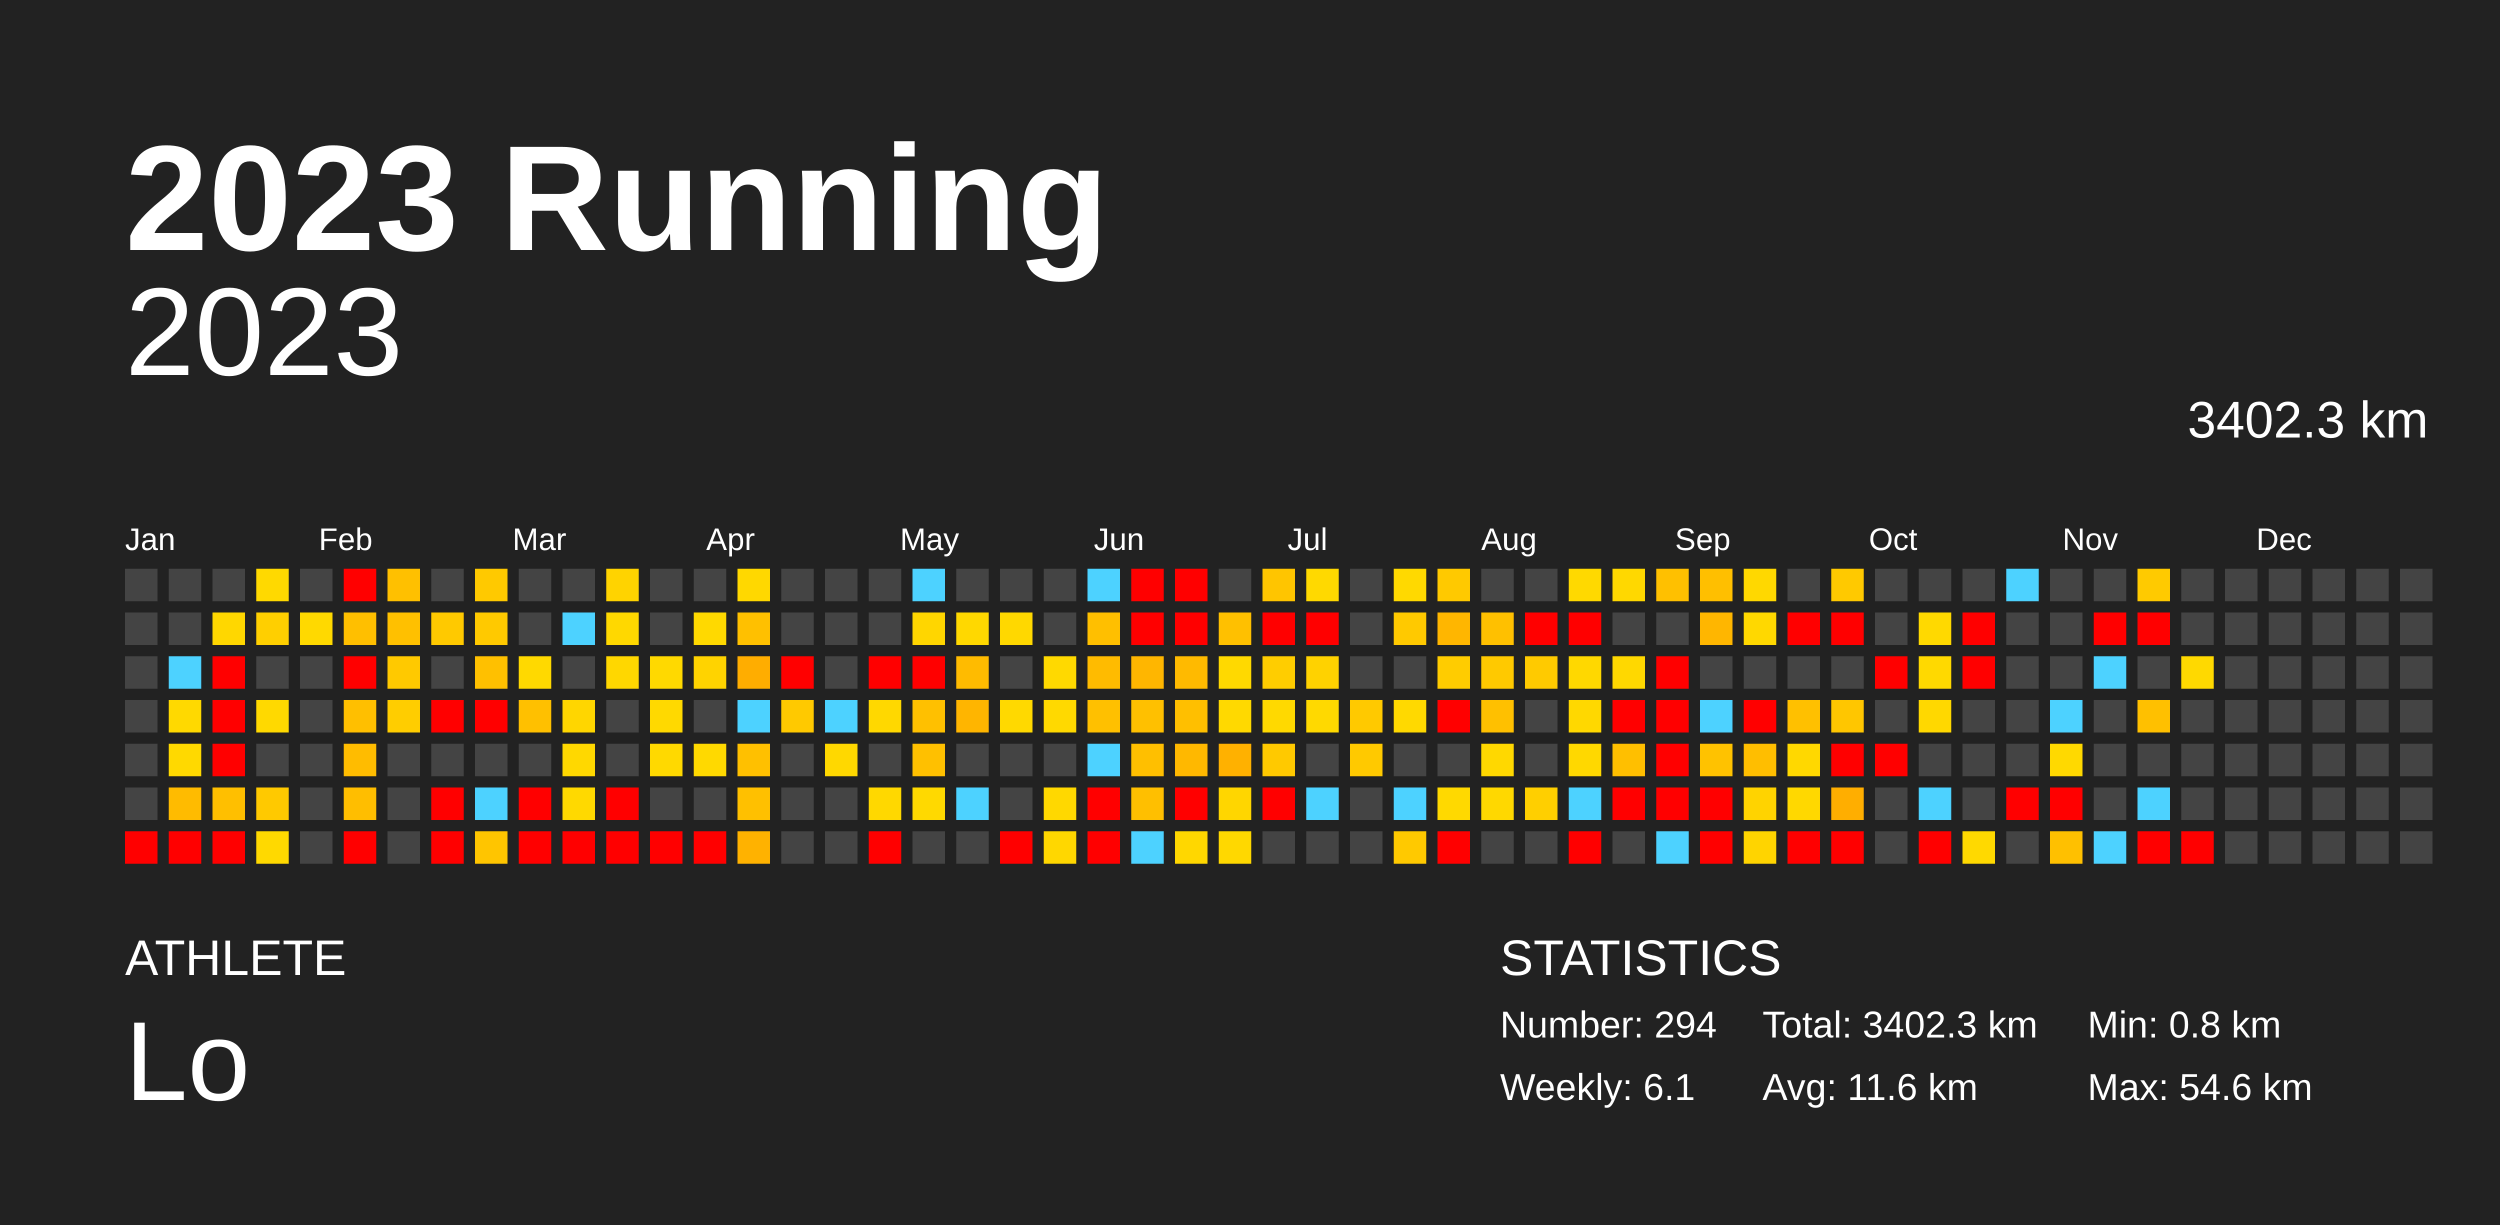
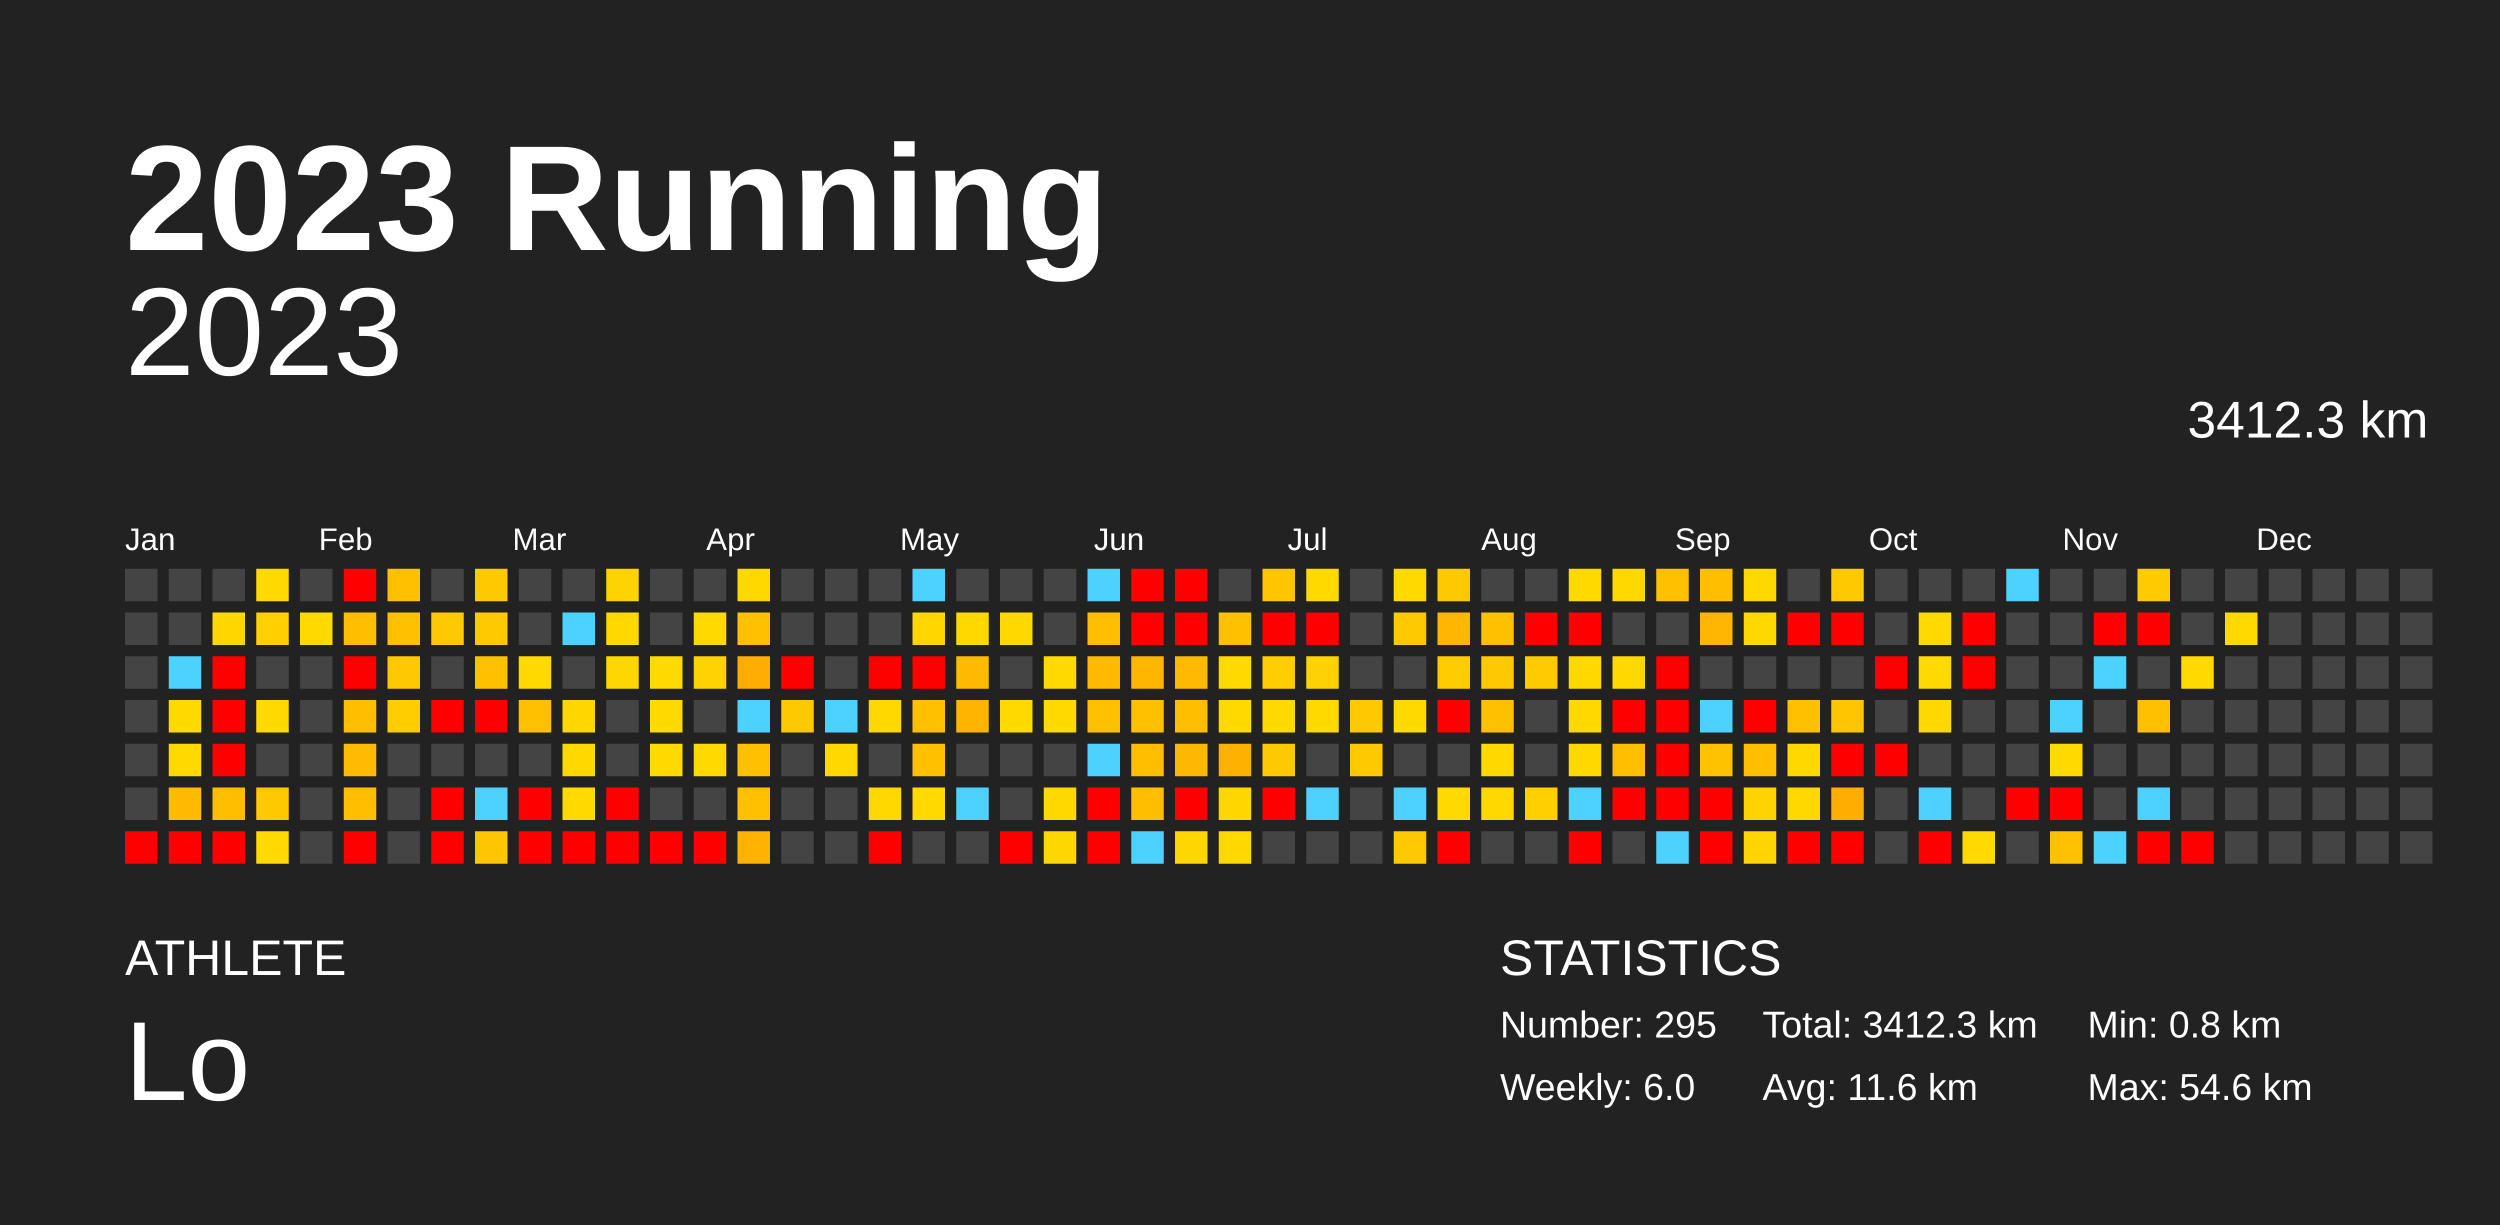
<svg xmlns="http://www.w3.org/2000/svg" baseProfile="full" height="98mm" version="1.1" viewBox="0,0,200,98" width="200mm">
  <defs />
  <rect fill="#222222" height="98" width="200" x="0" y="0" />
  <text fill="#FFFFFF" style="font-size:12px; font-family:Arial; font-weight:bold;" x="10" y="20">2023 Running</text>
  <text fill="#FFFFFF" style="font-size:4px; font-family:Arial" x="10" y="78">ATHLETE</text>
  <text fill="#FFFFFF" style="font-size:9px; font-family:Arial" x="10" y="88">Lo</text>
  <text fill="#FFFFFF" style="font-size:4px; font-family:Arial" x="120" y="78">STATISTICS</text>
-   <text fill="#FFFFFF" style="font-size:3px; font-family:Arial" x="120" y="83">Number: 294</text>
-   <text fill="#FFFFFF" style="font-size:3px; font-family:Arial" x="120" y="88">Weekly: 6.1</text>
-   <text fill="#FFFFFF" style="font-size:3px; font-family:Arial" x="141" y="83">Total: 3402.3 km</text>
+   <text fill="#FFFFFF" style="font-size:3px; font-family:Arial" x="120" y="83">Number: 295</text>
+   <text fill="#FFFFFF" style="font-size:3px; font-family:Arial" x="120" y="88">Weekly: 6.0</text>
+   <text fill="#FFFFFF" style="font-size:3px; font-family:Arial" x="141" y="83">Total: 3412.3 km</text>
  <text fill="#FFFFFF" style="font-size:3px; font-family:Arial" x="141" y="88">Avg: 11.6 km</text>
  <text fill="#FFFFFF" style="font-size:3px; font-family:Arial" x="167" y="83">Min: 0.8 km</text>
  <text fill="#FFFFFF" style="font-size:3px; font-family:Arial" x="167" y="88">Max: 54.6 km</text>
  <text alignment-baseline="hanging" fill="#FFFFFF" style="font-size:10.0px; font-family:Arial;" x="10" y="30">2023</text>
-   <text alignment-baseline="hanging" fill="#FFFFFF" style="font-size:4.125px; font-family:Arial;" x="175" y="35">3402.3 km</text>
+   <text alignment-baseline="hanging" fill="#FFFFFF" style="font-size:4.125px; font-family:Arial;" x="175" y="35">3412.3 km</text>
  <text fill="#FFFFFF" style="font-size:2.5px; font-family:Arial" x="10.0" y="44">Jan</text>
  <text fill="#FFFFFF" style="font-size:2.5px; font-family:Arial" x="25.5" y="44">Feb</text>
  <text fill="#FFFFFF" style="font-size:2.5px; font-family:Arial" x="41.0" y="44">Mar</text>
  <text fill="#FFFFFF" style="font-size:2.5px; font-family:Arial" x="56.5" y="44">Apr</text>
  <text fill="#FFFFFF" style="font-size:2.5px; font-family:Arial" x="72.0" y="44">May</text>
  <text fill="#FFFFFF" style="font-size:2.5px; font-family:Arial" x="87.5" y="44">Jun</text>
  <text fill="#FFFFFF" style="font-size:2.5px; font-family:Arial" x="103.0" y="44">Jul</text>
  <text fill="#FFFFFF" style="font-size:2.5px; font-family:Arial" x="118.5" y="44">Aug</text>
  <text fill="#FFFFFF" style="font-size:2.5px; font-family:Arial" x="134.0" y="44">Sep</text>
  <text fill="#FFFFFF" style="font-size:2.5px; font-family:Arial" x="149.5" y="44">Oct</text>
  <text fill="#FFFFFF" style="font-size:2.5px; font-family:Arial" x="165.0" y="44">Nov</text>
  <text fill="#FFFFFF" style="font-size:2.5px; font-family:Arial" x="180.5" y="44">Dec</text>
  <rect fill="#444444" height="2.6" width="2.6" x="10.0" y="45.5" />
  <rect fill="#444444" height="2.6" width="2.6" x="10.0" y="49.0" />
  <rect fill="#444444" height="2.6" width="2.6" x="10.0" y="52.5" />
  <rect fill="#444444" height="2.6" width="2.6" x="10.0" y="56.0" />
  <rect fill="#444444" height="2.6" width="2.6" x="10.0" y="59.5" />
  <rect fill="#444444" height="2.6" width="2.6" x="10.0" y="63.0" />
  <rect fill="red" height="2.6" width="2.6" x="10.0" y="66.5" />
  <rect fill="#444444" height="2.6" width="2.6" x="13.5" y="45.5" />
  <rect fill="#444444" height="2.6" width="2.6" x="13.5" y="49.0" />
  <rect fill="#4dd2ff" height="2.6" width="2.6" x="13.5" y="52.5" />
  <rect fill="#ffd900" height="2.6" width="2.6" x="13.5" y="56.0" />
  <rect fill="#ffd900" height="2.6" width="2.6" x="13.5" y="59.5" />
  <rect fill="#ffbb00" height="2.6" width="2.6" x="13.5" y="63.0" />
  <rect fill="red" height="2.6" width="2.6" x="13.5" y="66.5" />
  <rect fill="#444444" height="2.6" width="2.6" x="17.0" y="45.5" />
  <rect fill="#ffd700" height="2.6" width="2.6" x="17.0" y="49.0" />
  <rect fill="red" height="2.6" width="2.6" x="17.0" y="52.5" />
  <rect fill="red" height="2.6" width="2.6" x="17.0" y="56.0" />
  <rect fill="red" height="2.6" width="2.6" x="17.0" y="59.5" />
  <rect fill="#ffbf00" height="2.6" width="2.6" x="17.0" y="63.0" />
  <rect fill="red" height="2.6" width="2.6" x="17.0" y="66.5" />
  <rect fill="#ffd900" height="2.6" width="2.6" x="20.5" y="45.5" />
  <rect fill="#ffcf00" height="2.6" width="2.6" x="20.5" y="49.0" />
  <rect fill="#444444" height="2.6" width="2.6" x="20.5" y="52.5" />
  <rect fill="#ffd900" height="2.6" width="2.6" x="20.5" y="56.0" />
  <rect fill="#444444" height="2.6" width="2.6" x="20.5" y="59.5" />
  <rect fill="#ffc900" height="2.6" width="2.6" x="20.5" y="63.0" />
  <rect fill="#ffd900" height="2.6" width="2.6" x="20.5" y="66.5" />
  <rect fill="#444444" height="2.6" width="2.6" x="24.0" y="45.5" />
  <rect fill="#ffd900" height="2.6" width="2.6" x="24.0" y="49.0" />
  <rect fill="#444444" height="2.6" width="2.6" x="24.0" y="52.5" />
  <rect fill="#444444" height="2.6" width="2.6" x="24.0" y="56.0" />
  <rect fill="#444444" height="2.6" width="2.6" x="24.0" y="59.5" />
  <rect fill="#444444" height="2.6" width="2.6" x="24.0" y="63.0" />
  <rect fill="#444444" height="2.6" width="2.6" x="24.0" y="66.5" />
  <rect fill="red" height="2.6" width="2.6" x="27.5" y="45.5" />
  <rect fill="#ffbf00" height="2.6" width="2.6" x="27.5" y="49.0" />
  <rect fill="red" height="2.6" width="2.6" x="27.5" y="52.5" />
  <rect fill="#ffbf00" height="2.6" width="2.6" x="27.5" y="56.0" />
  <rect fill="#ffbc00" height="2.6" width="2.6" x="27.5" y="59.5" />
  <rect fill="#ffbe00" height="2.6" width="2.6" x="27.5" y="63.0" />
  <rect fill="red" height="2.6" width="2.6" x="27.5" y="66.5" />
  <rect fill="#ffc000" height="2.6" width="2.6" x="31.0" y="45.5" />
  <rect fill="#ffc000" height="2.6" width="2.6" x="31.0" y="49.0" />
  <rect fill="#ffc900" height="2.6" width="2.6" x="31.0" y="52.5" />
  <rect fill="#ffcd00" height="2.6" width="2.6" x="31.0" y="56.0" />
  <rect fill="#444444" height="2.6" width="2.6" x="31.0" y="59.5" />
  <rect fill="#444444" height="2.6" width="2.6" x="31.0" y="63.0" />
  <rect fill="#444444" height="2.6" width="2.6" x="31.0" y="66.5" />
  <rect fill="#444444" height="2.6" width="2.6" x="34.5" y="45.5" />
  <rect fill="#ffc900" height="2.6" width="2.6" x="34.5" y="49.0" />
  <rect fill="#444444" height="2.6" width="2.6" x="34.5" y="52.5" />
  <rect fill="red" height="2.6" width="2.6" x="34.5" y="56.0" />
  <rect fill="#444444" height="2.6" width="2.6" x="34.5" y="59.5" />
  <rect fill="red" height="2.6" width="2.6" x="34.5" y="63.0" />
  <rect fill="red" height="2.6" width="2.6" x="34.5" y="66.5" />
  <rect fill="#ffc900" height="2.6" width="2.6" x="38.0" y="45.5" />
  <rect fill="#ffc900" height="2.6" width="2.6" x="38.0" y="49.0" />
  <rect fill="#ffc000" height="2.6" width="2.6" x="38.0" y="52.5" />
  <rect fill="red" height="2.6" width="2.6" x="38.0" y="56.0" />
  <rect fill="#444444" height="2.6" width="2.6" x="38.0" y="59.5" />
  <rect fill="#4dd2ff" height="2.6" width="2.6" x="38.0" y="63.0" />
  <rect fill="#ffc500" height="2.6" width="2.6" x="38.0" y="66.5" />
  <rect fill="#444444" height="2.6" width="2.6" x="41.5" y="45.5" />
  <rect fill="#444444" height="2.6" width="2.6" x="41.5" y="49.0" />
  <rect fill="#ffd900" height="2.6" width="2.6" x="41.5" y="52.5" />
  <rect fill="#ffc000" height="2.6" width="2.6" x="41.5" y="56.0" />
  <rect fill="#444444" height="2.6" width="2.6" x="41.5" y="59.5" />
  <rect fill="red" height="2.6" width="2.6" x="41.5" y="63.0" />
  <rect fill="red" height="2.6" width="2.6" x="41.5" y="66.5" />
  <rect fill="#444444" height="2.6" width="2.6" x="45.0" y="45.5" />
  <rect fill="#4dd2ff" height="2.6" width="2.6" x="45.0" y="49.0" />
  <rect fill="#444444" height="2.6" width="2.6" x="45.0" y="52.5" />
  <rect fill="#ffd600" height="2.6" width="2.6" x="45.0" y="56.0" />
  <rect fill="#ffd800" height="2.6" width="2.6" x="45.0" y="59.5" />
  <rect fill="#ffd900" height="2.6" width="2.6" x="45.0" y="63.0" />
  <rect fill="red" height="2.6" width="2.6" x="45.0" y="66.5" />
  <rect fill="#ffd300" height="2.6" width="2.6" x="48.5" y="45.5" />
  <rect fill="#ffd800" height="2.6" width="2.6" x="48.5" y="49.0" />
  <rect fill="#ffd700" height="2.6" width="2.6" x="48.5" y="52.5" />
  <rect fill="#444444" height="2.6" width="2.6" x="48.5" y="56.0" />
  <rect fill="#444444" height="2.6" width="2.6" x="48.5" y="59.5" />
  <rect fill="red" height="2.6" width="2.6" x="48.5" y="63.0" />
  <rect fill="red" height="2.6" width="2.6" x="48.5" y="66.5" />
  <rect fill="#444444" height="2.6" width="2.6" x="52.0" y="45.5" />
  <rect fill="#444444" height="2.6" width="2.6" x="52.0" y="49.0" />
  <rect fill="#ffd900" height="2.6" width="2.6" x="52.0" y="52.5" />
  <rect fill="#ffd900" height="2.6" width="2.6" x="52.0" y="56.0" />
  <rect fill="#ffd900" height="2.6" width="2.6" x="52.0" y="59.5" />
  <rect fill="#444444" height="2.6" width="2.6" x="52.0" y="63.0" />
  <rect fill="red" height="2.6" width="2.6" x="52.0" y="66.5" />
  <rect fill="#444444" height="2.6" width="2.6" x="55.5" y="45.5" />
  <rect fill="#ffd900" height="2.6" width="2.6" x="55.5" y="49.0" />
  <rect fill="#ffd300" height="2.6" width="2.6" x="55.5" y="52.5" />
  <rect fill="#444444" height="2.6" width="2.6" x="55.5" y="56.0" />
  <rect fill="#ffd900" height="2.6" width="2.6" x="55.5" y="59.5" />
  <rect fill="#444444" height="2.6" width="2.6" x="55.5" y="63.0" />
  <rect fill="red" height="2.6" width="2.6" x="55.5" y="66.5" />
  <rect fill="#ffd800" height="2.6" width="2.6" x="59.0" y="45.5" />
  <rect fill="#ffc000" height="2.6" width="2.6" x="59.0" y="49.0" />
  <rect fill="#ffad00" height="2.6" width="2.6" x="59.0" y="52.5" />
  <rect fill="#4dd2ff" height="2.6" width="2.6" x="59.0" y="56.0" />
  <rect fill="#ffc000" height="2.6" width="2.6" x="59.0" y="59.5" />
  <rect fill="#ffc000" height="2.6" width="2.6" x="59.0" y="63.0" />
  <rect fill="#ffb200" height="2.6" width="2.6" x="59.0" y="66.5" />
  <rect fill="#444444" height="2.6" width="2.6" x="62.5" y="45.5" />
  <rect fill="#444444" height="2.6" width="2.6" x="62.5" y="49.0" />
  <rect fill="red" height="2.6" width="2.6" x="62.5" y="52.5" />
  <rect fill="#ffc900" height="2.6" width="2.6" x="62.5" y="56.0" />
  <rect fill="#444444" height="2.6" width="2.6" x="62.5" y="59.5" />
  <rect fill="#444444" height="2.6" width="2.6" x="62.5" y="63.0" />
  <rect fill="#444444" height="2.6" width="2.6" x="62.5" y="66.5" />
  <rect fill="#444444" height="2.6" width="2.6" x="66.0" y="45.5" />
  <rect fill="#444444" height="2.6" width="2.6" x="66.0" y="49.0" />
  <rect fill="#444444" height="2.6" width="2.6" x="66.0" y="52.5" />
  <rect fill="#4dd2ff" height="2.6" width="2.6" x="66.0" y="56.0" />
  <rect fill="#ffd800" height="2.6" width="2.6" x="66.0" y="59.5" />
  <rect fill="#444444" height="2.6" width="2.6" x="66.0" y="63.0" />
  <rect fill="#444444" height="2.6" width="2.6" x="66.0" y="66.5" />
  <rect fill="#444444" height="2.6" width="2.6" x="69.5" y="45.5" />
  <rect fill="#444444" height="2.6" width="2.6" x="69.5" y="49.0" />
  <rect fill="red" height="2.6" width="2.6" x="69.5" y="52.5" />
  <rect fill="#ffd800" height="2.6" width="2.6" x="69.5" y="56.0" />
  <rect fill="#444444" height="2.6" width="2.6" x="69.5" y="59.5" />
  <rect fill="#ffd800" height="2.6" width="2.6" x="69.5" y="63.0" />
  <rect fill="red" height="2.6" width="2.6" x="69.5" y="66.5" />
  <rect fill="#4dd2ff" height="2.6" width="2.6" x="73.0" y="45.5" />
  <rect fill="#ffd600" height="2.6" width="2.6" x="73.0" y="49.0" />
  <rect fill="red" height="2.6" width="2.6" x="73.0" y="52.5" />
  <rect fill="#ffc000" height="2.6" width="2.6" x="73.0" y="56.0" />
  <rect fill="#ffc000" height="2.6" width="2.6" x="73.0" y="59.5" />
  <rect fill="#ffd900" height="2.6" width="2.6" x="73.0" y="63.0" />
  <rect fill="#444444" height="2.6" width="2.6" x="73.0" y="66.5" />
  <rect fill="#444444" height="2.6" width="2.6" x="76.5" y="45.5" />
  <rect fill="#ffd800" height="2.6" width="2.6" x="76.5" y="49.0" />
  <rect fill="#ffbb00" height="2.6" width="2.6" x="76.5" y="52.5" />
  <rect fill="#ffb500" height="2.6" width="2.6" x="76.5" y="56.0" />
  <rect fill="#444444" height="2.6" width="2.6" x="76.5" y="59.5" />
  <rect fill="#4dd2ff" height="2.6" width="2.6" x="76.5" y="63.0" />
  <rect fill="#444444" height="2.6" width="2.6" x="76.5" y="66.5" />
  <rect fill="#444444" height="2.6" width="2.6" x="80.0" y="45.5" />
  <rect fill="#ffd800" height="2.6" width="2.6" x="80.0" y="49.0" />
  <rect fill="#444444" height="2.6" width="2.6" x="80.0" y="52.5" />
  <rect fill="#ffd900" height="2.6" width="2.6" x="80.0" y="56.0" />
  <rect fill="#444444" height="2.6" width="2.6" x="80.0" y="59.5" />
  <rect fill="#444444" height="2.6" width="2.6" x="80.0" y="63.0" />
  <rect fill="red" height="2.6" width="2.6" x="80.0" y="66.5" />
  <rect fill="#444444" height="2.6" width="2.6" x="83.5" y="45.5" />
  <rect fill="#444444" height="2.6" width="2.6" x="83.5" y="49.0" />
  <rect fill="#ffd900" height="2.6" width="2.6" x="83.5" y="52.5" />
  <rect fill="#ffd900" height="2.6" width="2.6" x="83.5" y="56.0" />
  <rect fill="#444444" height="2.6" width="2.6" x="83.5" y="59.5" />
  <rect fill="#ffd800" height="2.6" width="2.6" x="83.5" y="63.0" />
  <rect fill="#ffd700" height="2.6" width="2.6" x="83.5" y="66.5" />
  <rect fill="#4dd2ff" height="2.6" width="2.6" x="87.0" y="45.5" />
  <rect fill="#ffbf00" height="2.6" width="2.6" x="87.0" y="49.0" />
  <rect fill="#ffbb00" height="2.6" width="2.6" x="87.0" y="52.5" />
  <rect fill="#ffc000" height="2.6" width="2.6" x="87.0" y="56.0" />
  <rect fill="#4dd2ff" height="2.6" width="2.6" x="87.0" y="59.5" />
  <rect fill="red" height="2.6" width="2.6" x="87.0" y="63.0" />
  <rect fill="red" height="2.6" width="2.6" x="87.0" y="66.5" />
  <rect fill="red" height="2.6" width="2.6" x="90.5" y="45.5" />
  <rect fill="red" height="2.6" width="2.6" x="90.5" y="49.0" />
  <rect fill="#ffb600" height="2.6" width="2.6" x="90.5" y="52.5" />
  <rect fill="#ffc000" height="2.6" width="2.6" x="90.5" y="56.0" />
  <rect fill="#ffbf00" height="2.6" width="2.6" x="90.5" y="59.5" />
  <rect fill="#ffbf00" height="2.6" width="2.6" x="90.5" y="63.0" />
  <rect fill="#4dd2ff" height="2.6" width="2.6" x="90.5" y="66.5" />
  <rect fill="red" height="2.6" width="2.6" x="94.0" y="45.5" />
  <rect fill="red" height="2.6" width="2.6" x="94.0" y="49.0" />
  <rect fill="#ffba00" height="2.6" width="2.6" x="94.0" y="52.5" />
  <rect fill="#ffbf00" height="2.6" width="2.6" x="94.0" y="56.0" />
  <rect fill="#ffb800" height="2.6" width="2.6" x="94.0" y="59.5" />
  <rect fill="red" height="2.6" width="2.6" x="94.0" y="63.0" />
  <rect fill="#ffd700" height="2.6" width="2.6" x="94.0" y="66.5" />
  <rect fill="#444444" height="2.6" width="2.6" x="97.5" y="45.5" />
  <rect fill="#ffc000" height="2.6" width="2.6" x="97.5" y="49.0" />
  <rect fill="#ffd900" height="2.6" width="2.6" x="97.5" y="52.5" />
  <rect fill="#ffd900" height="2.6" width="2.6" x="97.5" y="56.0" />
  <rect fill="#ffb100" height="2.6" width="2.6" x="97.5" y="59.5" />
  <rect fill="#ffd600" height="2.6" width="2.6" x="97.5" y="63.0" />
  <rect fill="#ffd800" height="2.6" width="2.6" x="97.5" y="66.5" />
  <rect fill="#ffc500" height="2.6" width="2.6" x="101.0" y="45.5" />
  <rect fill="red" height="2.6" width="2.6" x="101.0" y="49.0" />
  <rect fill="#ffcd00" height="2.6" width="2.6" x="101.0" y="52.5" />
  <rect fill="#ffd900" height="2.6" width="2.6" x="101.0" y="56.0" />
  <rect fill="#ffc900" height="2.6" width="2.6" x="101.0" y="59.5" />
  <rect fill="red" height="2.6" width="2.6" x="101.0" y="63.0" />
  <rect fill="#444444" height="2.6" width="2.6" x="101.0" y="66.5" />
  <rect fill="#ffd900" height="2.6" width="2.6" x="104.5" y="45.5" />
  <rect fill="red" height="2.6" width="2.6" x="104.5" y="49.0" />
  <rect fill="#ffd200" height="2.6" width="2.6" x="104.5" y="52.5" />
  <rect fill="#ffd900" height="2.6" width="2.6" x="104.5" y="56.0" />
  <rect fill="#444444" height="2.6" width="2.6" x="104.5" y="59.5" />
  <rect fill="#4dd2ff" height="2.6" width="2.6" x="104.5" y="63.0" />
  <rect fill="#444444" height="2.6" width="2.6" x="104.5" y="66.5" />
  <rect fill="#444444" height="2.6" width="2.6" x="108.0" y="45.5" />
  <rect fill="#444444" height="2.6" width="2.6" x="108.0" y="49.0" />
  <rect fill="#444444" height="2.6" width="2.6" x="108.0" y="52.5" />
  <rect fill="#ffc900" height="2.6" width="2.6" x="108.0" y="56.0" />
  <rect fill="#ffc900" height="2.6" width="2.6" x="108.0" y="59.5" />
  <rect fill="#444444" height="2.6" width="2.6" x="108.0" y="63.0" />
  <rect fill="#444444" height="2.6" width="2.6" x="108.0" y="66.5" />
  <rect fill="#ffd900" height="2.6" width="2.6" x="111.5" y="45.5" />
  <rect fill="#ffc900" height="2.6" width="2.6" x="111.5" y="49.0" />
  <rect fill="#444444" height="2.6" width="2.6" x="111.5" y="52.5" />
  <rect fill="#ffd900" height="2.6" width="2.6" x="111.5" y="56.0" />
  <rect fill="#444444" height="2.6" width="2.6" x="111.5" y="59.5" />
  <rect fill="#4dd2ff" height="2.6" width="2.6" x="111.5" y="63.0" />
  <rect fill="#ffc900" height="2.6" width="2.6" x="111.5" y="66.5" />
  <rect fill="#ffc900" height="2.6" width="2.6" x="115.0" y="45.5" />
  <rect fill="#ffb600" height="2.6" width="2.6" x="115.0" y="49.0" />
  <rect fill="#ffcc00" height="2.6" width="2.6" x="115.0" y="52.5" />
  <rect fill="red" height="2.6" width="2.6" x="115.0" y="56.0" />
  <rect fill="#444444" height="2.6" width="2.6" x="115.0" y="59.5" />
  <rect fill="#ffd900" height="2.6" width="2.6" x="115.0" y="63.0" />
  <rect fill="red" height="2.6" width="2.6" x="115.0" y="66.5" />
  <rect fill="#444444" height="2.6" width="2.6" x="118.5" y="45.5" />
  <rect fill="#ffc000" height="2.6" width="2.6" x="118.5" y="49.0" />
  <rect fill="#ffc900" height="2.6" width="2.6" x="118.5" y="52.5" />
  <rect fill="#ffc000" height="2.6" width="2.6" x="118.5" y="56.0" />
  <rect fill="#ffd800" height="2.6" width="2.6" x="118.5" y="59.5" />
  <rect fill="#ffd800" height="2.6" width="2.6" x="118.5" y="63.0" />
  <rect fill="#444444" height="2.6" width="2.6" x="118.5" y="66.5" />
  <rect fill="#444444" height="2.6" width="2.6" x="122.0" y="45.5" />
  <rect fill="red" height="2.6" width="2.6" x="122.0" y="49.0" />
  <rect fill="#ffca00" height="2.6" width="2.6" x="122.0" y="52.5" />
  <rect fill="#444444" height="2.6" width="2.6" x="122.0" y="56.0" />
  <rect fill="#444444" height="2.6" width="2.6" x="122.0" y="59.5" />
  <rect fill="#ffcf00" height="2.6" width="2.6" x="122.0" y="63.0" />
  <rect fill="#444444" height="2.6" width="2.6" x="122.0" y="66.5" />
  <rect fill="#ffd900" height="2.6" width="2.6" x="125.5" y="45.5" />
  <rect fill="red" height="2.6" width="2.6" x="125.5" y="49.0" />
  <rect fill="#ffd800" height="2.6" width="2.6" x="125.5" y="52.5" />
  <rect fill="#ffd800" height="2.6" width="2.6" x="125.5" y="56.0" />
  <rect fill="#ffd800" height="2.6" width="2.6" x="125.5" y="59.5" />
  <rect fill="#4dd2ff" height="2.6" width="2.6" x="125.5" y="63.0" />
  <rect fill="red" height="2.6" width="2.6" x="125.5" y="66.5" />
  <rect fill="#ffd800" height="2.6" width="2.6" x="129.0" y="45.5" />
  <rect fill="#444444" height="2.6" width="2.6" x="129.0" y="49.0" />
  <rect fill="#ffd800" height="2.6" width="2.6" x="129.0" y="52.5" />
  <rect fill="red" height="2.6" width="2.6" x="129.0" y="56.0" />
  <rect fill="#ffbf00" height="2.6" width="2.6" x="129.0" y="59.5" />
  <rect fill="red" height="2.6" width="2.6" x="129.0" y="63.0" />
  <rect fill="#444444" height="2.6" width="2.6" x="129.0" y="66.5" />
  <rect fill="#ffc000" height="2.6" width="2.6" x="132.5" y="45.5" />
  <rect fill="#444444" height="2.6" width="2.6" x="132.5" y="49.0" />
  <rect fill="red" height="2.6" width="2.6" x="132.5" y="52.5" />
  <rect fill="red" height="2.6" width="2.6" x="132.5" y="56.0" />
  <rect fill="red" height="2.6" width="2.6" x="132.5" y="59.5" />
  <rect fill="red" height="2.6" width="2.6" x="132.5" y="63.0" />
  <rect fill="#4dd2ff" height="2.6" width="2.6" x="132.5" y="66.5" />
  <rect fill="#ffbf00" height="2.6" width="2.6" x="136.0" y="45.5" />
  <rect fill="#ffb600" height="2.6" width="2.6" x="136.0" y="49.0" />
  <rect fill="#444444" height="2.6" width="2.6" x="136.0" y="52.5" />
  <rect fill="#4dd2ff" height="2.6" width="2.6" x="136.0" y="56.0" />
  <rect fill="#ffc200" height="2.6" width="2.6" x="136.0" y="59.5" />
  <rect fill="red" height="2.6" width="2.6" x="136.0" y="63.0" />
  <rect fill="red" height="2.6" width="2.6" x="136.0" y="66.5" />
  <rect fill="#ffd800" height="2.6" width="2.6" x="139.5" y="45.5" />
  <rect fill="#ffd800" height="2.6" width="2.6" x="139.5" y="49.0" />
  <rect fill="#444444" height="2.6" width="2.6" x="139.5" y="52.5" />
  <rect fill="red" height="2.6" width="2.6" x="139.5" y="56.0" />
  <rect fill="#ffbe00" height="2.6" width="2.6" x="139.5" y="59.5" />
  <rect fill="#ffd300" height="2.6" width="2.6" x="139.5" y="63.0" />
  <rect fill="#ffd400" height="2.6" width="2.6" x="139.5" y="66.5" />
  <rect fill="#444444" height="2.6" width="2.6" x="143.0" y="45.5" />
  <rect fill="red" height="2.6" width="2.6" x="143.0" y="49.0" />
  <rect fill="#444444" height="2.6" width="2.6" x="143.0" y="52.5" />
  <rect fill="#ffc000" height="2.6" width="2.6" x="143.0" y="56.0" />
  <rect fill="#ffd800" height="2.6" width="2.6" x="143.0" y="59.5" />
  <rect fill="#ffd800" height="2.6" width="2.6" x="143.0" y="63.0" />
  <rect fill="red" height="2.6" width="2.6" x="143.0" y="66.5" />
  <rect fill="#ffc900" height="2.6" width="2.6" x="146.5" y="45.5" />
  <rect fill="red" height="2.6" width="2.6" x="146.5" y="49.0" />
  <rect fill="#444444" height="2.6" width="2.6" x="146.5" y="52.5" />
  <rect fill="#ffc600" height="2.6" width="2.6" x="146.5" y="56.0" />
  <rect fill="red" height="2.6" width="2.6" x="146.5" y="59.5" />
  <rect fill="#ffae00" height="2.6" width="2.6" x="146.5" y="63.0" />
  <rect fill="red" height="2.6" width="2.6" x="146.5" y="66.5" />
  <rect fill="#444444" height="2.6" width="2.6" x="150.0" y="45.5" />
  <rect fill="#444444" height="2.6" width="2.6" x="150.0" y="49.0" />
  <rect fill="red" height="2.6" width="2.6" x="150.0" y="52.5" />
  <rect fill="#444444" height="2.6" width="2.6" x="150.0" y="56.0" />
  <rect fill="red" height="2.6" width="2.6" x="150.0" y="59.5" />
  <rect fill="#444444" height="2.6" width="2.6" x="150.0" y="63.0" />
  <rect fill="#444444" height="2.6" width="2.6" x="150.0" y="66.5" />
  <rect fill="#444444" height="2.6" width="2.6" x="153.5" y="45.5" />
  <rect fill="#ffd900" height="2.6" width="2.6" x="153.5" y="49.0" />
  <rect fill="#ffd900" height="2.6" width="2.6" x="153.5" y="52.5" />
  <rect fill="#ffd800" height="2.6" width="2.6" x="153.5" y="56.0" />
  <rect fill="#444444" height="2.6" width="2.6" x="153.5" y="59.5" />
  <rect fill="#4dd2ff" height="2.6" width="2.6" x="153.5" y="63.0" />
  <rect fill="red" height="2.6" width="2.6" x="153.5" y="66.5" />
  <rect fill="#444444" height="2.6" width="2.6" x="157.0" y="45.5" />
  <rect fill="red" height="2.6" width="2.6" x="157.0" y="49.0" />
  <rect fill="red" height="2.6" width="2.6" x="157.0" y="52.5" />
  <rect fill="#444444" height="2.6" width="2.6" x="157.0" y="56.0" />
  <rect fill="#444444" height="2.6" width="2.6" x="157.0" y="59.5" />
  <rect fill="#444444" height="2.6" width="2.6" x="157.0" y="63.0" />
  <rect fill="#ffd900" height="2.6" width="2.6" x="157.0" y="66.5" />
  <rect fill="#4dd2ff" height="2.6" width="2.6" x="160.5" y="45.5" />
  <rect fill="#444444" height="2.6" width="2.6" x="160.5" y="49.0" />
  <rect fill="#444444" height="2.6" width="2.6" x="160.5" y="52.5" />
  <rect fill="#444444" height="2.6" width="2.6" x="160.5" y="56.0" />
  <rect fill="#444444" height="2.6" width="2.6" x="160.5" y="59.5" />
  <rect fill="red" height="2.6" width="2.6" x="160.5" y="63.0" />
  <rect fill="#444444" height="2.6" width="2.6" x="160.5" y="66.5" />
  <rect fill="#444444" height="2.6" width="2.6" x="164.0" y="45.5" />
  <rect fill="#444444" height="2.6" width="2.6" x="164.0" y="49.0" />
  <rect fill="#444444" height="2.6" width="2.6" x="164.0" y="52.5" />
  <rect fill="#4dd2ff" height="2.6" width="2.6" x="164.0" y="56.0" />
  <rect fill="#ffd900" height="2.6" width="2.6" x="164.0" y="59.5" />
  <rect fill="red" height="2.6" width="2.6" x="164.0" y="63.0" />
  <rect fill="#ffc000" height="2.6" width="2.6" x="164.0" y="66.5" />
  <rect fill="#444444" height="2.6" width="2.6" x="167.5" y="45.5" />
  <rect fill="red" height="2.6" width="2.6" x="167.5" y="49.0" />
  <rect fill="#4dd2ff" height="2.6" width="2.6" x="167.5" y="52.5" />
  <rect fill="#444444" height="2.6" width="2.6" x="167.5" y="56.0" />
  <rect fill="#444444" height="2.6" width="2.6" x="167.5" y="59.5" />
  <rect fill="#444444" height="2.6" width="2.6" x="167.5" y="63.0" />
  <rect fill="#4dd2ff" height="2.6" width="2.6" x="167.5" y="66.5" />
  <rect fill="#ffca00" height="2.6" width="2.6" x="171.0" y="45.5" />
  <rect fill="red" height="2.6" width="2.6" x="171.0" y="49.0" />
  <rect fill="#444444" height="2.6" width="2.6" x="171.0" y="52.5" />
  <rect fill="#ffc000" height="2.6" width="2.6" x="171.0" y="56.0" />
  <rect fill="#444444" height="2.6" width="2.6" x="171.0" y="59.5" />
  <rect fill="#4dd2ff" height="2.6" width="2.6" x="171.0" y="63.0" />
  <rect fill="red" height="2.6" width="2.6" x="171.0" y="66.5" />
  <rect fill="#444444" height="2.6" width="2.6" x="174.5" y="45.5" />
  <rect fill="#444444" height="2.6" width="2.6" x="174.5" y="49.0" />
  <rect fill="#ffd900" height="2.6" width="2.6" x="174.5" y="52.5" />
  <rect fill="#444444" height="2.6" width="2.6" x="174.5" y="56.0" />
  <rect fill="#444444" height="2.6" width="2.6" x="174.5" y="59.5" />
  <rect fill="#444444" height="2.6" width="2.6" x="174.5" y="63.0" />
  <rect fill="red" height="2.6" width="2.6" x="174.5" y="66.5" />
  <rect fill="#444444" height="2.6" width="2.6" x="178.0" y="45.5" />
-   <rect fill="#444444" height="2.6" width="2.6" x="178.0" y="49.0" />
+   <rect fill="#ffd900" height="2.6" width="2.6" x="178.0" y="49.0" />
  <rect fill="#444444" height="2.6" width="2.6" x="178.0" y="52.5" />
  <rect fill="#444444" height="2.6" width="2.6" x="178.0" y="56.0" />
  <rect fill="#444444" height="2.6" width="2.6" x="178.0" y="59.5" />
  <rect fill="#444444" height="2.6" width="2.6" x="178.0" y="63.0" />
  <rect fill="#444444" height="2.6" width="2.6" x="178.0" y="66.5" />
  <rect fill="#444444" height="2.6" width="2.6" x="181.5" y="45.5" />
  <rect fill="#444444" height="2.6" width="2.6" x="181.5" y="49.0" />
  <rect fill="#444444" height="2.6" width="2.6" x="181.5" y="52.5" />
  <rect fill="#444444" height="2.6" width="2.6" x="181.5" y="56.0" />
  <rect fill="#444444" height="2.6" width="2.6" x="181.5" y="59.5" />
  <rect fill="#444444" height="2.6" width="2.6" x="181.5" y="63.0" />
  <rect fill="#444444" height="2.6" width="2.6" x="181.5" y="66.5" />
  <rect fill="#444444" height="2.6" width="2.6" x="185.0" y="45.5" />
  <rect fill="#444444" height="2.6" width="2.6" x="185.0" y="49.0" />
  <rect fill="#444444" height="2.6" width="2.6" x="185.0" y="52.5" />
  <rect fill="#444444" height="2.6" width="2.6" x="185.0" y="56.0" />
  <rect fill="#444444" height="2.6" width="2.6" x="185.0" y="59.5" />
  <rect fill="#444444" height="2.6" width="2.6" x="185.0" y="63.0" />
  <rect fill="#444444" height="2.6" width="2.6" x="185.0" y="66.5" />
  <rect fill="#444444" height="2.6" width="2.6" x="188.5" y="45.5" />
  <rect fill="#444444" height="2.6" width="2.6" x="188.5" y="49.0" />
  <rect fill="#444444" height="2.6" width="2.6" x="188.5" y="52.5" />
  <rect fill="#444444" height="2.6" width="2.6" x="188.5" y="56.0" />
  <rect fill="#444444" height="2.6" width="2.6" x="188.5" y="59.5" />
  <rect fill="#444444" height="2.6" width="2.6" x="188.5" y="63.0" />
  <rect fill="#444444" height="2.6" width="2.6" x="188.5" y="66.5" />
  <rect fill="#444444" height="2.6" width="2.6" x="192.0" y="45.5" />
  <rect fill="#444444" height="2.6" width="2.6" x="192.0" y="49.0" />
  <rect fill="#444444" height="2.6" width="2.6" x="192.0" y="52.5" />
  <rect fill="#444444" height="2.6" width="2.6" x="192.0" y="56.0" />
  <rect fill="#444444" height="2.6" width="2.6" x="192.0" y="59.5" />
  <rect fill="#444444" height="2.6" width="2.6" x="192.0" y="63.0" />
  <rect fill="#444444" height="2.6" width="2.6" x="192.0" y="66.5" />
</svg>
